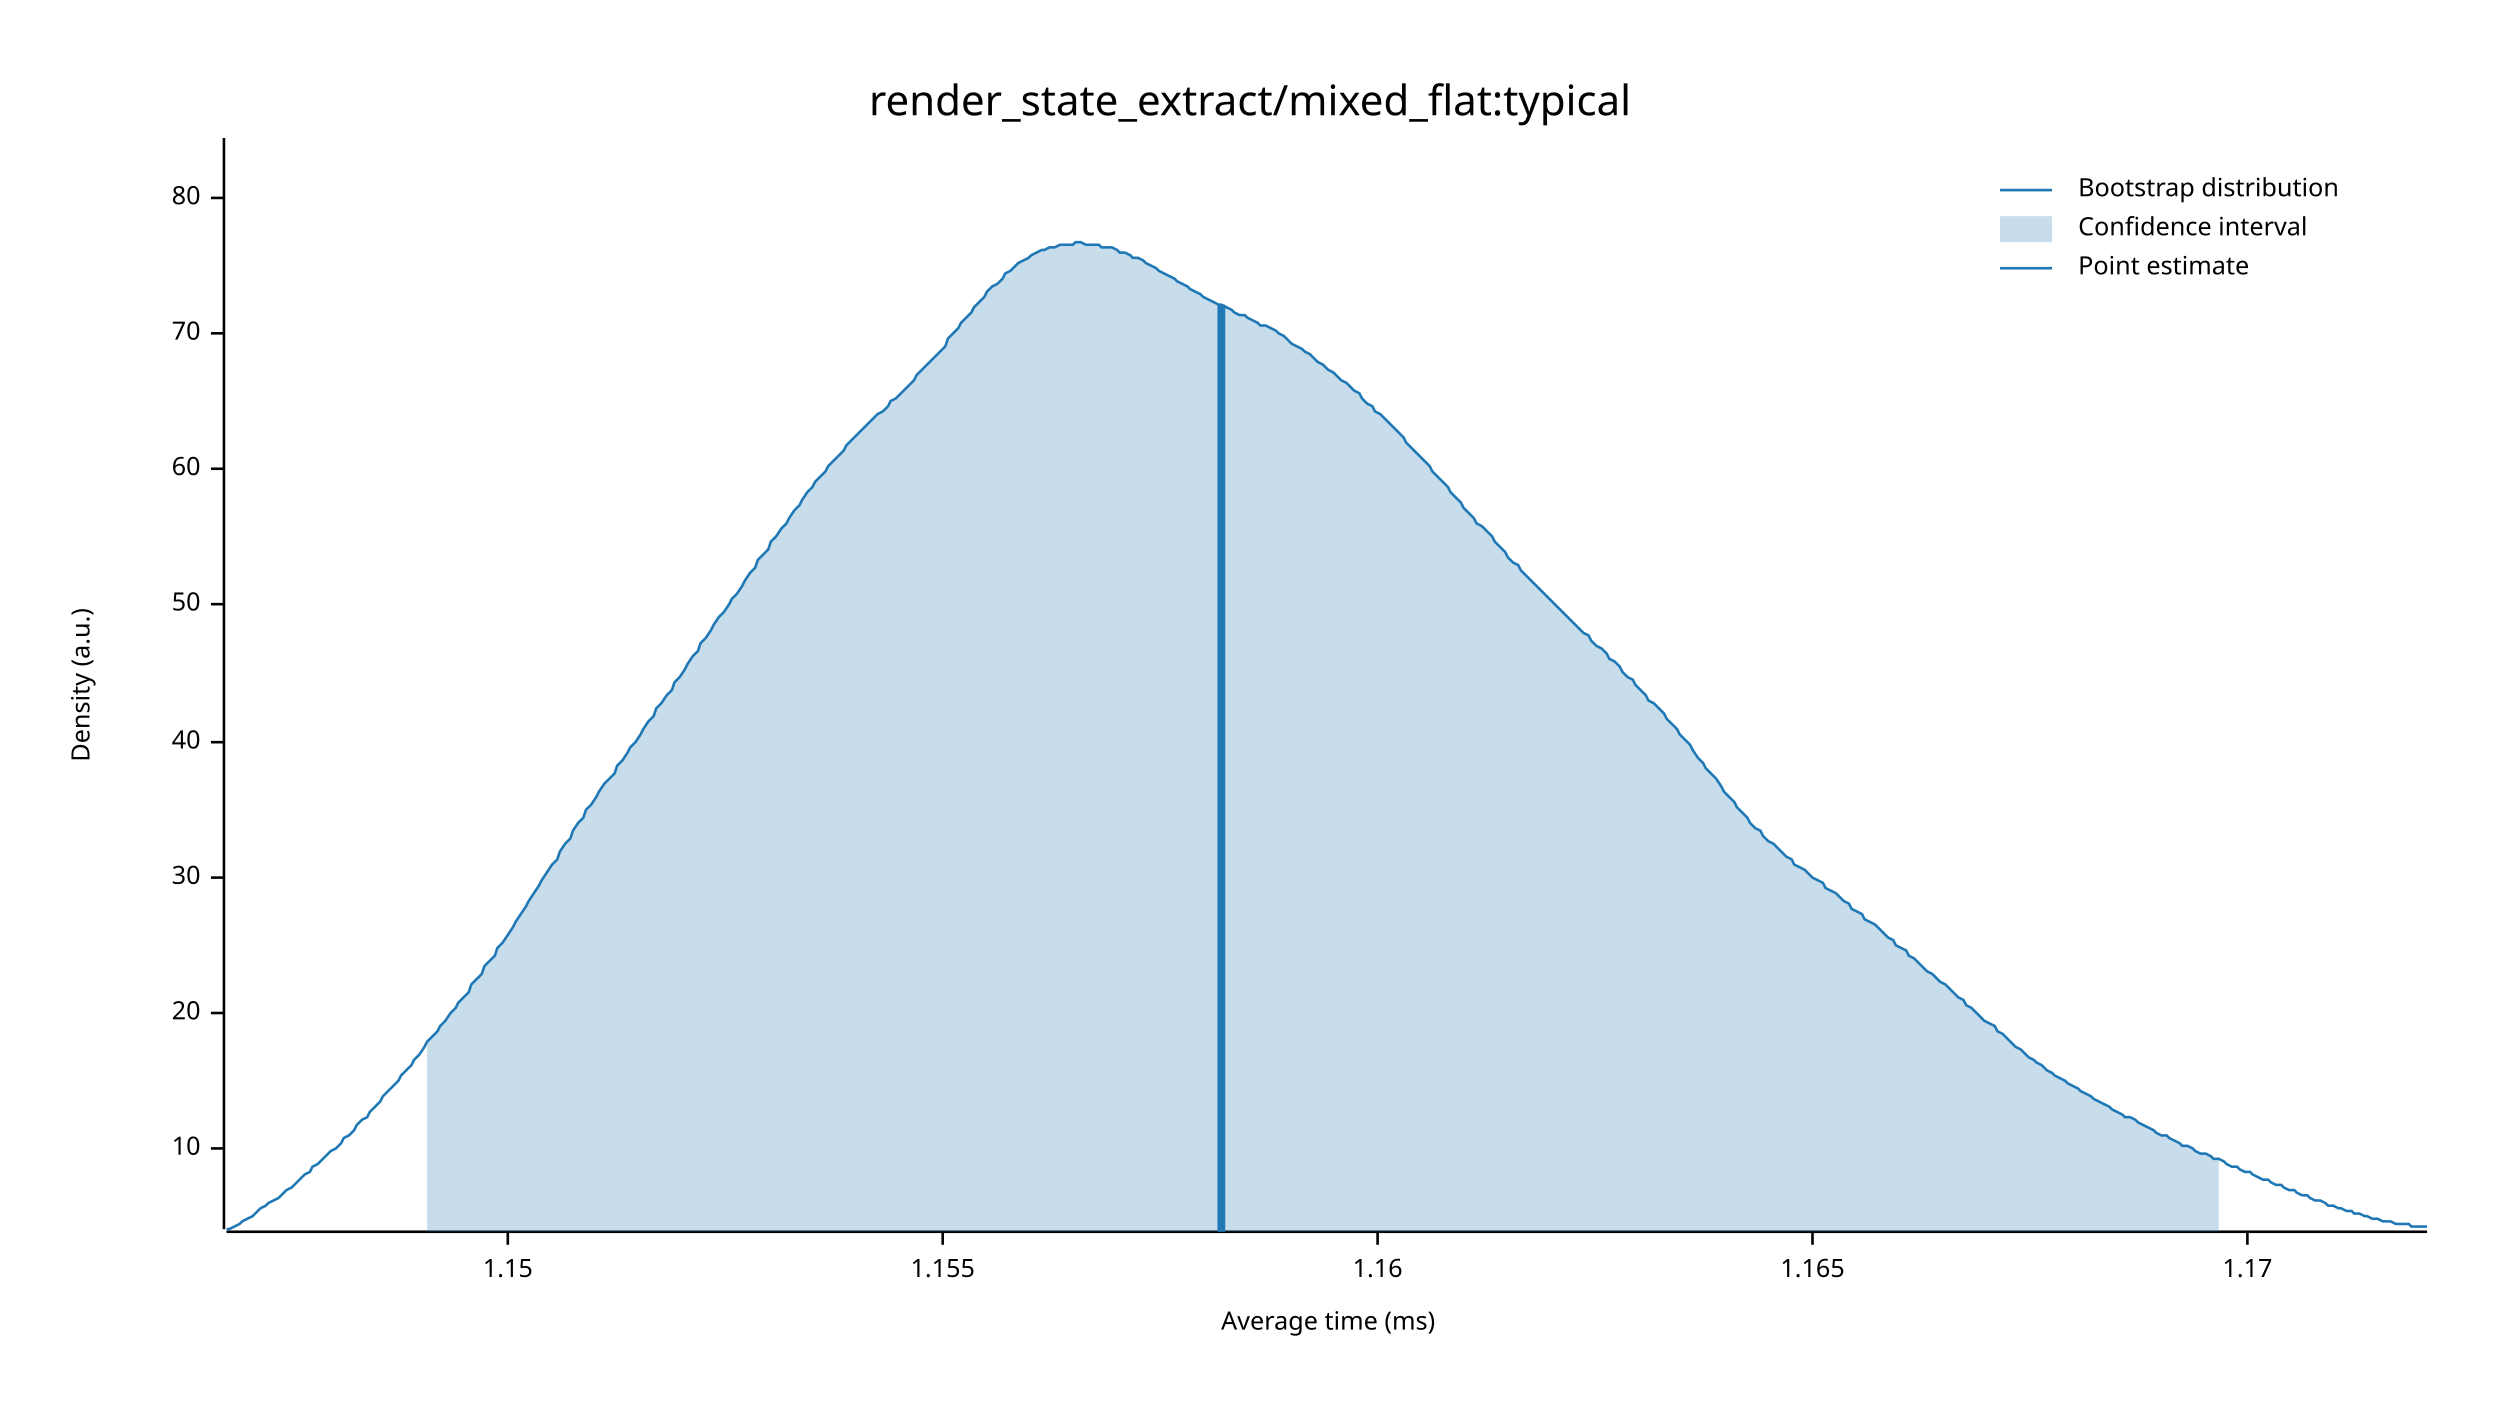
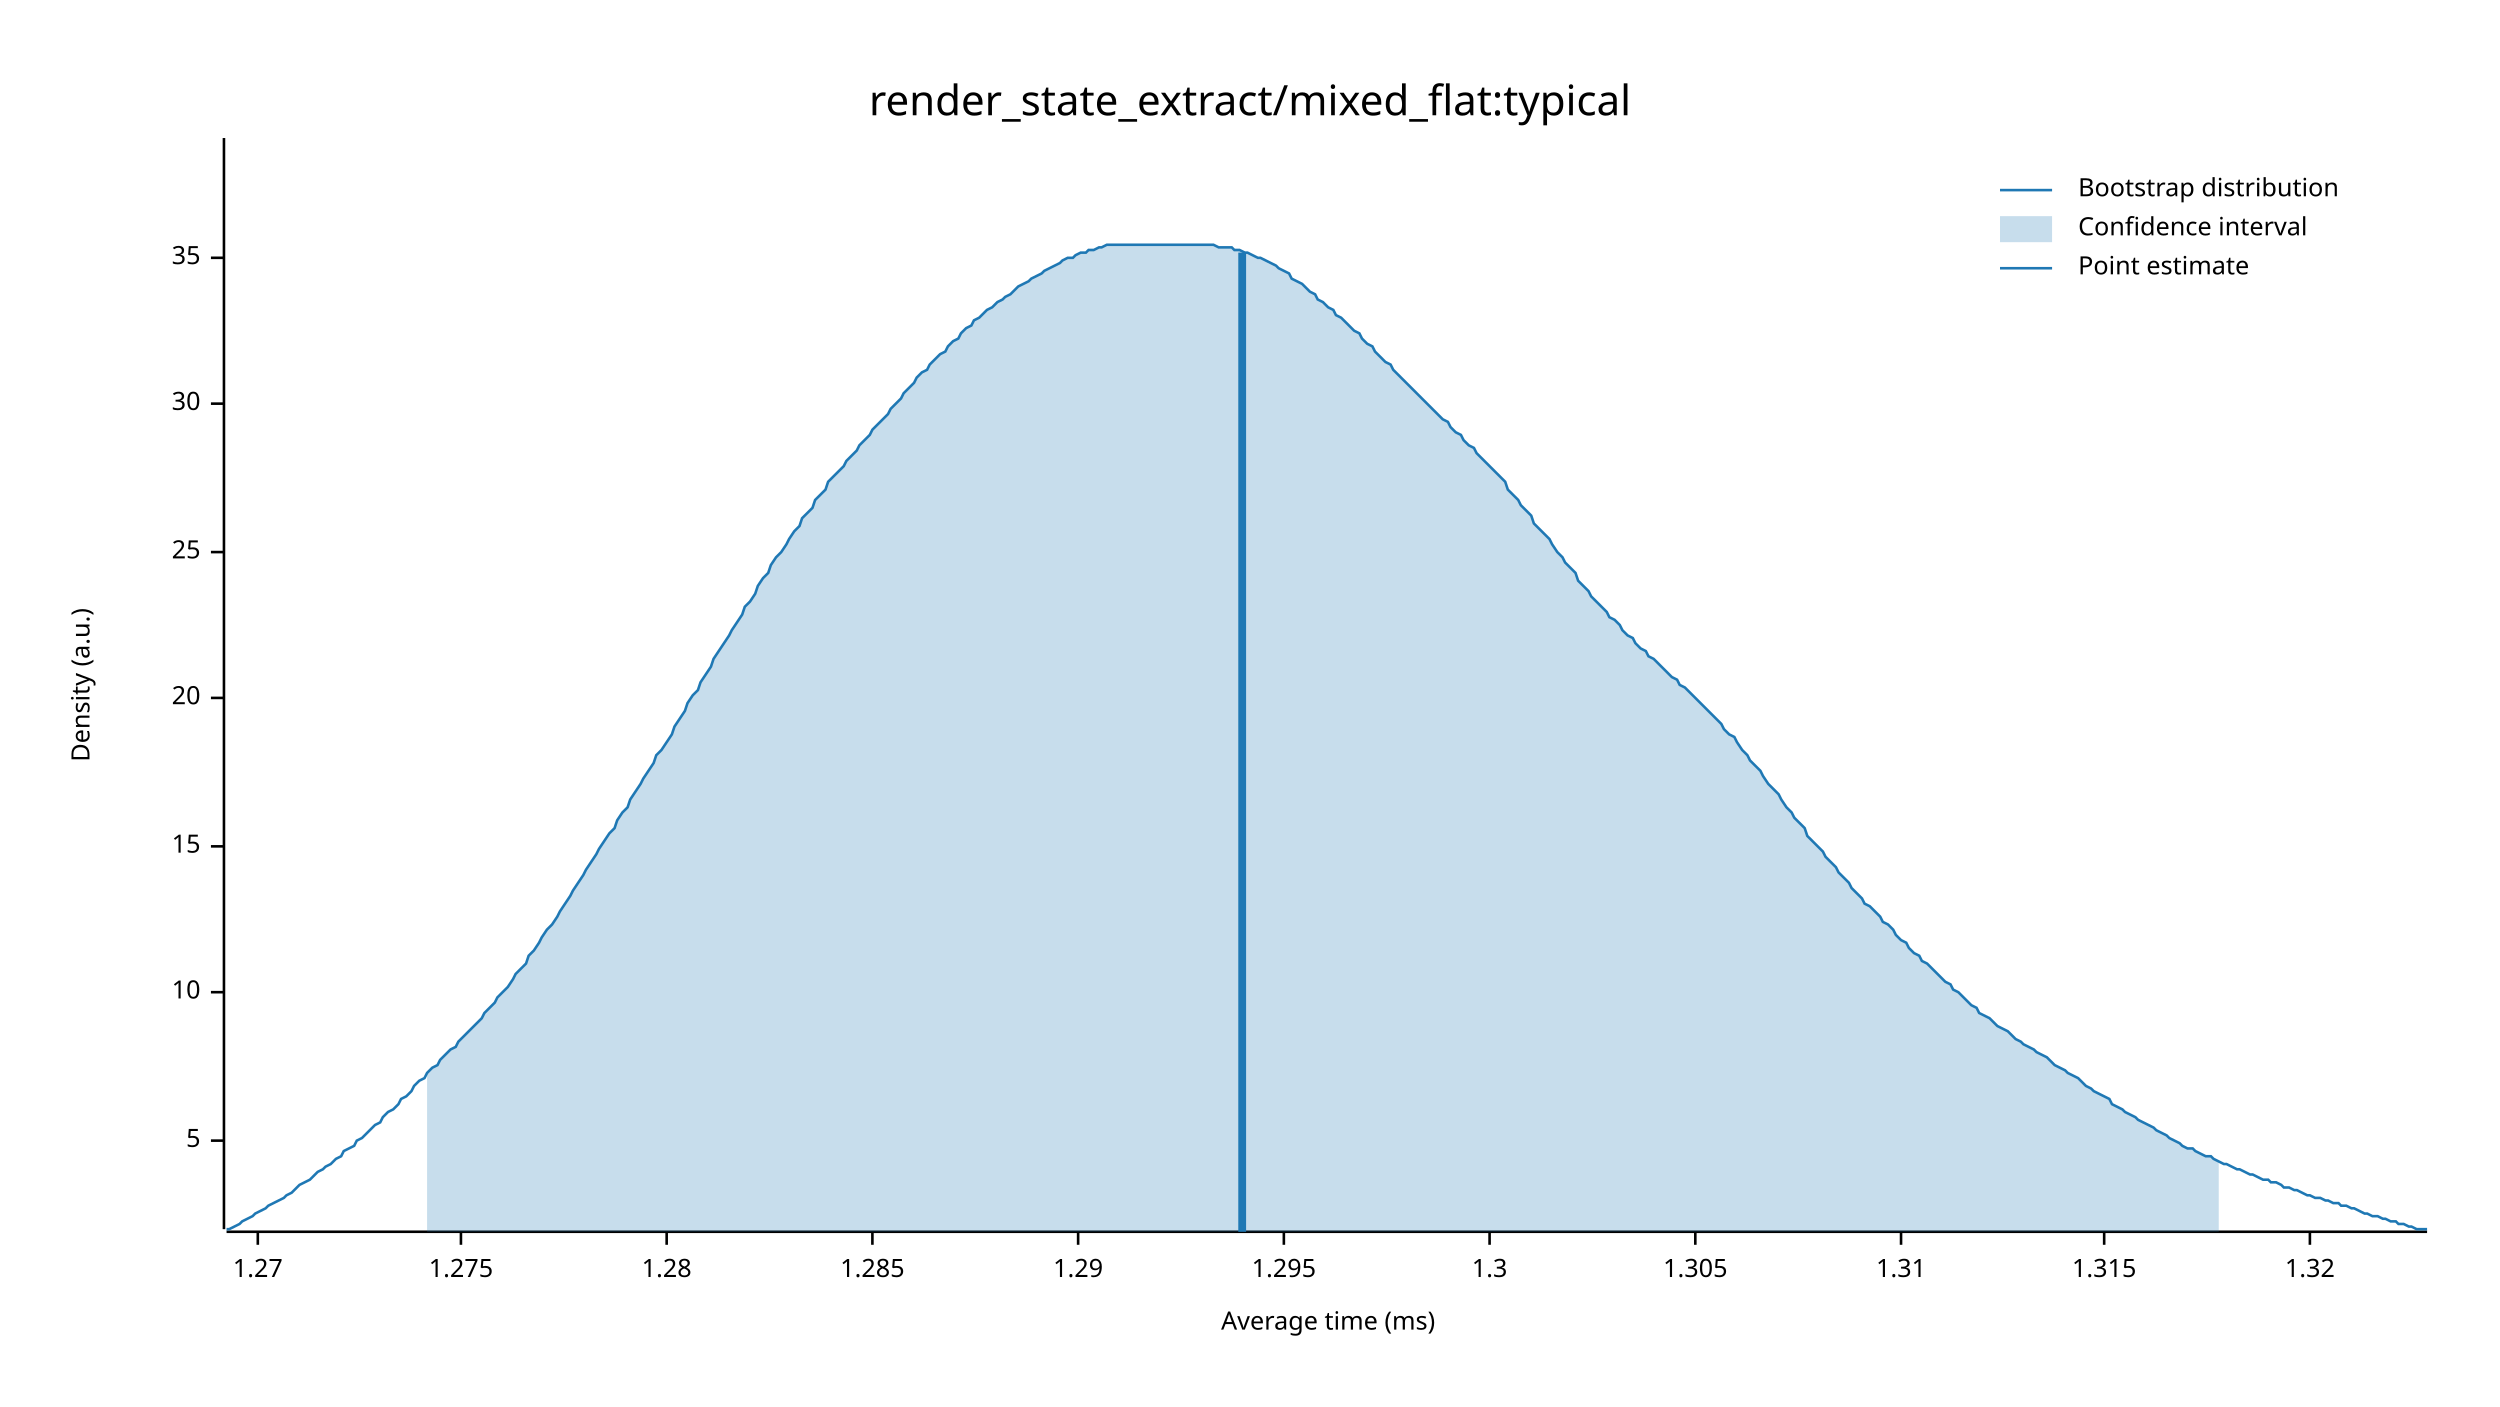
<svg xmlns="http://www.w3.org/2000/svg" width="960" height="540" viewBox="0 0 960 540">
  <text x="480" y="32" dy="0.76em" text-anchor="middle" font-family="sans-serif" font-size="16.129" opacity="1" fill="#000000">
render_state_extract/mixed_flat:typical
</text>
  <text x="27" y="263" dy="0.76em" text-anchor="middle" font-family="sans-serif" font-size="9.677" opacity="1" fill="#000000" transform="rotate(270, 27, 263)">
Density (a.u.)
</text>
  <text x="510" y="513" dy="-0.5ex" text-anchor="middle" font-family="sans-serif" font-size="9.677" opacity="1" fill="#000000">
Average time (ms)
</text>
  <polyline fill="none" opacity="1" stroke="#000000" stroke-width="1" points="86,53 86,472 " />
-   <text x="77" y="441" dy="0.5ex" text-anchor="end" font-family="sans-serif" font-size="9.677" opacity="1" fill="#000000">
+   <text x="77" y="438" dy="0.5ex" text-anchor="end" font-family="sans-serif" font-size="9.677" opacity="1" fill="#000000">
+ 5
+ </text>
+   <polyline fill="none" opacity="1" stroke="#000000" stroke-width="1" points="81,438 86,438 " />
+   <text x="77" y="381" dy="0.5ex" text-anchor="end" font-family="sans-serif" font-size="9.677" opacity="1" fill="#000000">
10
</text>
-   <polyline fill="none" opacity="1" stroke="#000000" stroke-width="1" points="81,441 86,441 " />
-   <text x="77" y="389" dy="0.5ex" text-anchor="end" font-family="sans-serif" font-size="9.677" opacity="1" fill="#000000">
+   <polyline fill="none" opacity="1" stroke="#000000" stroke-width="1" points="81,381 86,381 " />
+   <text x="77" y="325" dy="0.5ex" text-anchor="end" font-family="sans-serif" font-size="9.677" opacity="1" fill="#000000">
+ 15
+ </text>
+   <polyline fill="none" opacity="1" stroke="#000000" stroke-width="1" points="81,325 86,325 " />
+   <text x="77" y="268" dy="0.5ex" text-anchor="end" font-family="sans-serif" font-size="9.677" opacity="1" fill="#000000">
20
</text>
-   <polyline fill="none" opacity="1" stroke="#000000" stroke-width="1" points="81,389 86,389 " />
-   <text x="77" y="337" dy="0.5ex" text-anchor="end" font-family="sans-serif" font-size="9.677" opacity="1" fill="#000000">
+   <polyline fill="none" opacity="1" stroke="#000000" stroke-width="1" points="81,268 86,268 " />
+   <text x="77" y="212" dy="0.5ex" text-anchor="end" font-family="sans-serif" font-size="9.677" opacity="1" fill="#000000">
+ 25
+ </text>
+   <polyline fill="none" opacity="1" stroke="#000000" stroke-width="1" points="81,212 86,212 " />
+   <text x="77" y="155" dy="0.5ex" text-anchor="end" font-family="sans-serif" font-size="9.677" opacity="1" fill="#000000">
30
</text>
-   <polyline fill="none" opacity="1" stroke="#000000" stroke-width="1" points="81,337 86,337 " />
-   <text x="77" y="285" dy="0.5ex" text-anchor="end" font-family="sans-serif" font-size="9.677" opacity="1" fill="#000000">
- 40
+   <polyline fill="none" opacity="1" stroke="#000000" stroke-width="1" points="81,155 86,155 " />
+   <text x="77" y="99" dy="0.5ex" text-anchor="end" font-family="sans-serif" font-size="9.677" opacity="1" fill="#000000">
+ 35
</text>
-   <polyline fill="none" opacity="1" stroke="#000000" stroke-width="1" points="81,285 86,285 " />
-   <text x="77" y="232" dy="0.5ex" text-anchor="end" font-family="sans-serif" font-size="9.677" opacity="1" fill="#000000">
- 50
+   <polyline fill="none" opacity="1" stroke="#000000" stroke-width="1" points="81,99 86,99 " />
+   <polyline fill="none" opacity="1" stroke="#000000" stroke-width="1" points="87,473 932,473 " />
+   <text x="99" y="483" dy="0.76em" text-anchor="middle" font-family="sans-serif" font-size="9.677" opacity="1" fill="#000000">
+ 1.27
</text>
-   <polyline fill="none" opacity="1" stroke="#000000" stroke-width="1" points="81,232 86,232 " />
-   <text x="77" y="180" dy="0.5ex" text-anchor="end" font-family="sans-serif" font-size="9.677" opacity="1" fill="#000000">
- 60
+   <polyline fill="none" opacity="1" stroke="#000000" stroke-width="1" points="99,473 99,478 " />
+   <text x="177" y="483" dy="0.76em" text-anchor="middle" font-family="sans-serif" font-size="9.677" opacity="1" fill="#000000">
+ 1.275
</text>
-   <polyline fill="none" opacity="1" stroke="#000000" stroke-width="1" points="81,180 86,180 " />
-   <text x="77" y="128" dy="0.5ex" text-anchor="end" font-family="sans-serif" font-size="9.677" opacity="1" fill="#000000">
- 70
+   <polyline fill="none" opacity="1" stroke="#000000" stroke-width="1" points="177,473 177,478 " />
+   <text x="256" y="483" dy="0.76em" text-anchor="middle" font-family="sans-serif" font-size="9.677" opacity="1" fill="#000000">
+ 1.28
</text>
-   <polyline fill="none" opacity="1" stroke="#000000" stroke-width="1" points="81,128 86,128 " />
-   <text x="77" y="76" dy="0.5ex" text-anchor="end" font-family="sans-serif" font-size="9.677" opacity="1" fill="#000000">
- 80
+   <polyline fill="none" opacity="1" stroke="#000000" stroke-width="1" points="256,473 256,478 " />
+   <text x="335" y="483" dy="0.76em" text-anchor="middle" font-family="sans-serif" font-size="9.677" opacity="1" fill="#000000">
+ 1.285
</text>
-   <polyline fill="none" opacity="1" stroke="#000000" stroke-width="1" points="81,76 86,76 " />
-   <polyline fill="none" opacity="1" stroke="#000000" stroke-width="1" points="87,473 932,473 " />
-   <text x="195" y="483" dy="0.76em" text-anchor="middle" font-family="sans-serif" font-size="9.677" opacity="1" fill="#000000">
- 1.15
+   <polyline fill="none" opacity="1" stroke="#000000" stroke-width="1" points="335,473 335,478 " />
+   <text x="414" y="483" dy="0.76em" text-anchor="middle" font-family="sans-serif" font-size="9.677" opacity="1" fill="#000000">
+ 1.29
</text>
-   <polyline fill="none" opacity="1" stroke="#000000" stroke-width="1" points="195,473 195,478 " />
-   <text x="362" y="483" dy="0.76em" text-anchor="middle" font-family="sans-serif" font-size="9.677" opacity="1" fill="#000000">
- 1.155
+   <polyline fill="none" opacity="1" stroke="#000000" stroke-width="1" points="414,473 414,478 " />
+   <text x="493" y="483" dy="0.76em" text-anchor="middle" font-family="sans-serif" font-size="9.677" opacity="1" fill="#000000">
+ 1.295
</text>
-   <polyline fill="none" opacity="1" stroke="#000000" stroke-width="1" points="362,473 362,478 " />
-   <text x="529" y="483" dy="0.76em" text-anchor="middle" font-family="sans-serif" font-size="9.677" opacity="1" fill="#000000">
- 1.16
+   <polyline fill="none" opacity="1" stroke="#000000" stroke-width="1" points="493,473 493,478 " />
+   <text x="572" y="483" dy="0.76em" text-anchor="middle" font-family="sans-serif" font-size="9.677" opacity="1" fill="#000000">
+ 1.3
</text>
-   <polyline fill="none" opacity="1" stroke="#000000" stroke-width="1" points="529,473 529,478 " />
-   <text x="696" y="483" dy="0.76em" text-anchor="middle" font-family="sans-serif" font-size="9.677" opacity="1" fill="#000000">
- 1.165
+   <polyline fill="none" opacity="1" stroke="#000000" stroke-width="1" points="572,473 572,478 " />
+   <text x="651" y="483" dy="0.76em" text-anchor="middle" font-family="sans-serif" font-size="9.677" opacity="1" fill="#000000">
+ 1.305
</text>
-   <polyline fill="none" opacity="1" stroke="#000000" stroke-width="1" points="696,473 696,478 " />
-   <text x="863" y="483" dy="0.76em" text-anchor="middle" font-family="sans-serif" font-size="9.677" opacity="1" fill="#000000">
- 1.17
+   <polyline fill="none" opacity="1" stroke="#000000" stroke-width="1" points="651,473 651,478 " />
+   <text x="730" y="483" dy="0.76em" text-anchor="middle" font-family="sans-serif" font-size="9.677" opacity="1" fill="#000000">
+ 1.31
</text>
-   <polyline fill="none" opacity="1" stroke="#000000" stroke-width="1" points="863,473 863,478 " />
-   <polyline fill="none" opacity="1" stroke="#1F78B4" stroke-width="1" points="87,472 88,472 90,471 92,470 93,469 95,468 97,467 98,466 100,464 102,463 103,462 105,461 107,460 109,458 110,457 112,456 114,454 115,453 117,451 119,450 120,448 122,447 124,445 125,444 127,442 129,441 131,439 132,437 134,436 136,434 137,432 139,430 141,429 142,427 144,425 146,423 147,421 149,419 151,417 153,415 154,413 156,411 158,409 159,407 161,405 163,402 164,400 166,398 168,396 169,394 171,392 173,389 175,387 176,385 178,383 180,381 181,378 183,376 185,374 186,371 188,369 190,367 191,364 193,362 195,359 197,356 198,354 200,351 202,348 203,346 205,343 207,340 208,338 210,335 212,332 214,330 215,327 217,324 219,322 220,319 222,316 224,314 225,311 227,309 229,306 230,304 232,301 234,299 236,297 237,294 239,292 241,289 242,287 244,285 246,282 247,280 249,277 251,275 252,272 254,270 256,267 258,265 259,262 261,260 263,257 264,255 266,252 268,250 269,247 271,245 273,242 274,240 276,237 278,235 280,232 281,230 283,228 285,225 286,223 288,220 290,218 291,215 293,213 295,211 296,208 298,206 300,203 302,201 303,199 305,196 307,194 308,192 310,189 312,187 313,185 315,183 317,181 318,179 320,177 322,175 324,173 325,171 327,169 329,167 330,166 332,164 334,162 335,161 337,159 339,158 341,156 342,154 344,153 346,151 347,150 349,148 351,146 352,144 354,142 356,140 357,139 359,137 361,135 363,133 364,130 366,128 368,126 369,124 371,122 373,120 374,118 376,116 378,114 379,112 381,110 383,109 385,107 386,105 388,104 390,102 391,101 393,100 395,99 396,98 398,97 400,96 401,96 403,95 405,95 407,94 408,94 410,94 412,94 413,93 415,93 417,94 418,94 420,94 422,94 423,95 425,95 427,95 429,96 430,97 432,97 434,98 435,99 437,99 439,100 440,101 442,102 444,103 445,104 447,105 449,106 451,107 452,108 454,109 456,110 457,111 459,112 461,113 462,114 464,115 466,116 468,117 469,117 471,118 473,119 474,120 476,121 478,121 479,122 481,123 483,124 484,125 486,125 488,126 490,127 491,128 493,129 495,131 496,132 498,133 500,134 501,135 503,136 505,138 506,139 508,140 510,142 512,143 513,144 515,146 517,147 518,148 520,150 522,151 523,153 525,155 527,156 528,158 530,159 532,161 534,163 535,164 537,166 539,168 540,170 542,172 544,174 545,175 547,177 549,179 550,181 552,183 554,185 556,187 557,189 559,191 561,193 562,195 564,197 566,199 567,201 569,202 571,204 573,206 574,208 576,210 578,212 579,214 581,216 583,217 584,219 586,221 588,223 589,224 591,226 593,228 595,230 596,231 598,233 600,235 601,236 603,238 605,240 606,241 608,243 610,244 611,246 613,248 615,249 617,251 618,253 620,254 622,256 623,258 625,260 627,261 628,263 630,265 632,267 633,269 635,270 637,272 639,274 640,276 642,278 644,280 645,282 647,284 649,286 650,288 652,291 654,293 655,295 657,297 659,299 661,302 662,304 664,306 666,308 667,310 669,312 671,314 672,316 674,318 676,319 677,321 679,323 681,324 683,326 684,327 686,329 688,330 689,332 691,333 693,334 694,335 696,337 698,338 700,339 701,341 703,342 705,343 706,344 708,346 710,347 711,349 713,350 715,351 716,353 718,354 720,355 722,357 723,358 725,360 727,361 728,363 730,364 732,365 733,367 735,368 737,370 738,371 740,373 742,374 744,376 745,377 747,378 749,380 750,381 752,383 754,384 755,386 757,387 759,389 760,390 762,392 764,393 766,394 767,396 769,397 771,399 772,400 774,402 776,403 777,404 779,406 781,407 782,408 784,409 786,411 788,412 789,413 791,414 793,415 794,416 796,417 798,418 799,419 801,420 803,421 804,422 806,423 808,424 810,425 811,426 813,427 815,428 816,429 818,429 820,430 821,431 823,432 825,433 827,434 828,435 830,436 832,436 833,437 835,438 837,439 838,440 840,440 842,441 843,442 845,443 847,443 849,444 850,445 852,445 854,446 855,447 857,448 859,448 860,449 862,450 864,450 865,451 867,452 869,453 871,453 872,454 874,455 876,455 877,456 879,457 881,457 882,458 884,459 886,459 887,460 889,461 891,461 893,462 894,463 896,463 898,464 899,464 901,465 903,465 904,466 906,466 908,467 909,467 911,468 913,468 915,469 916,469 918,469 920,470 921,470 923,470 925,470 926,471 928,471 930,471 932,471 " />
-   <polygon opacity="0.25" fill="#1F78B4" points="164,400 166,398 168,396 169,394 171,392 173,389 175,387 176,385 178,383 180,381 181,378 183,376 185,374 186,371 188,369 190,367 191,364 193,362 195,359 197,356 198,354 200,351 202,348 203,346 205,343 207,340 208,338 210,335 212,332 214,330 215,327 217,324 219,322 220,319 222,316 224,314 225,311 227,309 229,306 230,304 232,301 234,299 236,297 237,294 239,292 241,289 242,287 244,285 246,282 247,280 249,277 251,275 252,272 254,270 256,267 258,265 259,262 261,260 263,257 264,255 266,252 268,250 269,247 271,245 273,242 274,240 276,237 278,235 280,232 281,230 283,228 285,225 286,223 288,220 290,218 291,215 293,213 295,211 296,208 298,206 300,203 302,201 303,199 305,196 307,194 308,192 310,189 312,187 313,185 315,183 317,181 318,179 320,177 322,175 324,173 325,171 327,169 329,167 330,166 332,164 334,162 335,161 337,159 339,158 341,156 342,154 344,153 346,151 347,150 349,148 351,146 352,144 354,142 356,140 357,139 359,137 361,135 363,133 364,130 366,128 368,126 369,124 371,122 373,120 374,118 376,116 378,114 379,112 381,110 383,109 385,107 386,105 388,104 390,102 391,101 393,100 395,99 396,98 398,97 400,96 401,96 403,95 405,95 407,94 408,94 410,94 412,94 413,93 415,93 417,94 418,94 420,94 422,94 423,95 425,95 427,95 429,96 430,97 432,97 434,98 435,99 437,99 439,100 440,101 442,102 444,103 445,104 447,105 449,106 451,107 452,108 454,109 456,110 457,111 459,112 461,113 462,114 464,115 466,116 468,117 469,117 471,118 473,119 474,120 476,121 478,121 479,122 481,123 483,124 484,125 486,125 488,126 490,127 491,128 493,129 495,131 496,132 498,133 500,134 501,135 503,136 505,138 506,139 508,140 510,142 512,143 513,144 515,146 517,147 518,148 520,150 522,151 523,153 525,155 527,156 528,158 530,159 532,161 534,163 535,164 537,166 539,168 540,170 542,172 544,174 545,175 547,177 549,179 550,181 552,183 554,185 556,187 557,189 559,191 561,193 562,195 564,197 566,199 567,201 569,202 571,204 573,206 574,208 576,210 578,212 579,214 581,216 583,217 584,219 586,221 588,223 589,224 591,226 593,228 595,230 596,231 598,233 600,235 601,236 603,238 605,240 606,241 608,243 610,244 611,246 613,248 615,249 617,251 618,253 620,254 622,256 623,258 625,260 627,261 628,263 630,265 632,267 633,269 635,270 637,272 639,274 640,276 642,278 644,280 645,282 647,284 649,286 650,288 652,291 654,293 655,295 657,297 659,299 661,302 662,304 664,306 666,308 667,310 669,312 671,314 672,316 674,318 676,319 677,321 679,323 681,324 683,326 684,327 686,329 688,330 689,332 691,333 693,334 694,335 696,337 698,338 700,339 701,341 703,342 705,343 706,344 708,346 710,347 711,349 713,350 715,351 716,353 718,354 720,355 722,357 723,358 725,360 727,361 728,363 730,364 732,365 733,367 735,368 737,370 738,371 740,373 742,374 744,376 745,377 747,378 749,380 750,381 752,383 754,384 755,386 757,387 759,389 760,390 762,392 764,393 766,394 767,396 769,397 771,399 772,400 774,402 776,403 777,404 779,406 781,407 782,408 784,409 786,411 788,412 789,413 791,414 793,415 794,416 796,417 798,418 799,419 801,420 803,421 804,422 806,423 808,424 810,425 811,426 813,427 815,428 816,429 818,429 820,430 821,431 823,432 825,433 827,434 828,435 830,436 832,436 833,437 835,438 837,439 838,440 840,440 842,441 843,442 845,443 847,443 849,444 850,445 852,445 852,473 164,473 " />
-   <polyline fill="none" opacity="1" stroke="#1F78B4" stroke-width="3" points="469,473 469,117 " />
+   <polyline fill="none" opacity="1" stroke="#000000" stroke-width="1" points="730,473 730,478 " />
+   <text x="808" y="483" dy="0.76em" text-anchor="middle" font-family="sans-serif" font-size="9.677" opacity="1" fill="#000000">
+ 1.315
+ </text>
+   <polyline fill="none" opacity="1" stroke="#000000" stroke-width="1" points="808,473 808,478 " />
+   <text x="887" y="483" dy="0.76em" text-anchor="middle" font-family="sans-serif" font-size="9.677" opacity="1" fill="#000000">
+ 1.32
+ </text>
+   <polyline fill="none" opacity="1" stroke="#000000" stroke-width="1" points="887,473 887,478 " />
+   <polyline fill="none" opacity="1" stroke="#1F78B4" stroke-width="1" points="87,472 88,472 90,471 92,470 93,469 95,468 97,467 98,466 100,465 102,464 103,463 105,462 107,461 109,460 110,459 112,458 114,456 115,455 117,454 119,453 120,452 122,450 124,449 125,448 127,447 129,445 131,444 132,442 134,441 136,440 137,438 139,437 141,435 142,434 144,432 146,431 147,429 149,427 151,426 153,424 154,422 156,421 158,419 159,417 161,415 163,414 164,412 166,410 168,409 169,407 171,405 173,403 175,402 176,400 178,398 180,396 181,395 183,393 185,391 186,389 188,387 190,385 191,383 193,381 195,379 197,376 198,374 200,372 202,370 203,367 205,365 207,362 208,360 210,357 212,355 214,352 215,350 217,347 219,344 220,342 222,339 224,336 225,334 227,331 229,328 230,326 232,323 234,320 236,318 237,315 239,312 241,310 242,307 244,304 246,301 247,299 249,296 251,293 252,290 254,288 256,285 258,282 259,279 261,276 263,273 264,270 266,267 268,265 269,262 271,259 273,256 274,253 276,250 278,247 280,244 281,242 283,239 285,236 286,233 288,231 290,228 291,225 293,222 295,220 296,217 298,214 300,212 302,209 303,207 305,204 307,202 308,199 310,197 312,195 313,192 315,190 317,188 318,185 320,183 322,181 324,179 325,177 327,175 329,173 330,171 332,169 334,167 335,165 337,163 339,161 341,159 342,157 344,155 346,153 347,151 349,149 351,147 352,145 354,143 356,142 357,140 359,138 361,136 363,135 364,133 366,131 368,130 369,128 371,126 373,125 374,123 376,122 378,120 379,119 381,118 383,116 385,115 386,114 388,113 390,111 391,110 393,109 395,108 396,107 398,106 400,105 401,104 403,103 405,102 407,101 408,100 410,99 412,99 413,98 415,97 417,97 418,96 420,96 422,95 423,95 425,94 427,94 429,94 430,94 432,94 434,94 435,94 437,94 439,94 440,94 442,94 444,94 445,94 447,94 449,94 451,94 452,94 454,94 456,94 457,94 459,94 461,94 462,94 464,94 466,94 468,95 469,95 471,95 473,95 474,96 476,96 478,97 479,97 481,98 483,99 484,99 486,100 488,101 490,102 491,103 493,104 495,105 496,107 498,108 500,109 501,110 503,112 505,113 506,115 508,116 510,118 512,119 513,121 515,122 517,124 518,125 520,127 522,128 523,130 525,132 527,133 528,135 530,137 532,139 534,140 535,142 537,144 539,146 540,147 542,149 544,151 545,152 547,154 549,156 550,157 552,159 554,161 556,162 557,164 559,166 561,167 562,169 564,171 566,172 567,174 569,176 571,178 573,180 574,181 576,183 578,185 579,188 581,190 583,192 584,194 586,196 588,198 589,201 591,203 593,205 595,207 596,209 598,212 600,214 601,216 603,218 605,220 606,223 608,225 610,227 611,229 613,231 615,233 617,235 618,237 620,238 622,240 623,242 625,244 627,245 628,247 630,249 632,250 633,252 635,253 637,255 639,257 640,258 642,260 644,261 645,263 647,264 649,266 650,267 652,269 654,271 655,272 657,274 659,276 661,278 662,280 664,282 666,283 667,285 669,288 671,290 672,292 674,294 676,296 677,298 679,301 681,303 683,305 684,307 686,310 688,312 689,314 691,316 693,318 694,321 696,323 698,325 700,327 701,329 703,331 705,333 706,335 708,337 710,339 711,341 713,343 715,345 716,347 718,348 720,350 722,352 723,354 725,355 727,357 728,359 730,361 732,362 733,364 735,366 737,367 738,369 740,370 742,372 744,374 745,375 747,377 749,378 750,380 752,381 754,383 755,384 757,386 759,387 760,389 762,390 764,391 766,393 767,394 769,395 771,396 772,397 774,399 776,400 777,401 779,402 781,403 782,404 784,405 786,406 788,408 789,409 791,410 793,411 794,412 796,413 798,414 799,415 801,417 803,418 804,419 806,420 808,421 810,422 811,424 813,425 815,426 816,427 818,428 820,429 821,430 823,431 825,432 827,433 828,434 830,435 832,436 833,437 835,438 837,439 838,440 840,441 842,441 843,442 845,443 847,444 849,444 850,445 852,446 854,447 855,447 857,448 859,449 860,449 862,450 864,451 865,451 867,452 869,453 871,453 872,454 874,454 876,455 877,456 879,456 881,457 882,457 884,458 886,459 887,459 889,460 891,460 893,461 894,461 896,462 898,462 899,463 901,463 903,464 904,464 906,465 908,466 909,466 911,467 913,467 915,468 916,468 918,469 920,469 921,470 923,470 925,471 926,471 928,472 930,472 932,472 " />
+   <polygon opacity="0.25" fill="#1F78B4" points="164,412 166,410 168,409 169,407 171,405 173,403 175,402 176,400 178,398 180,396 181,395 183,393 185,391 186,389 188,387 190,385 191,383 193,381 195,379 197,376 198,374 200,372 202,370 203,367 205,365 207,362 208,360 210,357 212,355 214,352 215,350 217,347 219,344 220,342 222,339 224,336 225,334 227,331 229,328 230,326 232,323 234,320 236,318 237,315 239,312 241,310 242,307 244,304 246,301 247,299 249,296 251,293 252,290 254,288 256,285 258,282 259,279 261,276 263,273 264,270 266,267 268,265 269,262 271,259 273,256 274,253 276,250 278,247 280,244 281,242 283,239 285,236 286,233 288,231 290,228 291,225 293,222 295,220 296,217 298,214 300,212 302,209 303,207 305,204 307,202 308,199 310,197 312,195 313,192 315,190 317,188 318,185 320,183 322,181 324,179 325,177 327,175 329,173 330,171 332,169 334,167 335,165 337,163 339,161 341,159 342,157 344,155 346,153 347,151 349,149 351,147 352,145 354,143 356,142 357,140 359,138 361,136 363,135 364,133 366,131 368,130 369,128 371,126 373,125 374,123 376,122 378,120 379,119 381,118 383,116 385,115 386,114 388,113 390,111 391,110 393,109 395,108 396,107 398,106 400,105 401,104 403,103 405,102 407,101 408,100 410,99 412,99 413,98 415,97 417,97 418,96 420,96 422,95 423,95 425,94 427,94 429,94 430,94 432,94 434,94 435,94 437,94 439,94 440,94 442,94 444,94 445,94 447,94 449,94 451,94 452,94 454,94 456,94 457,94 459,94 461,94 462,94 464,94 466,94 468,95 469,95 471,95 473,95 474,96 476,96 478,97 479,97 481,98 483,99 484,99 486,100 488,101 490,102 491,103 493,104 495,105 496,107 498,108 500,109 501,110 503,112 505,113 506,115 508,116 510,118 512,119 513,121 515,122 517,124 518,125 520,127 522,128 523,130 525,132 527,133 528,135 530,137 532,139 534,140 535,142 537,144 539,146 540,147 542,149 544,151 545,152 547,154 549,156 550,157 552,159 554,161 556,162 557,164 559,166 561,167 562,169 564,171 566,172 567,174 569,176 571,178 573,180 574,181 576,183 578,185 579,188 581,190 583,192 584,194 586,196 588,198 589,201 591,203 593,205 595,207 596,209 598,212 600,214 601,216 603,218 605,220 606,223 608,225 610,227 611,229 613,231 615,233 617,235 618,237 620,238 622,240 623,242 625,244 627,245 628,247 630,249 632,250 633,252 635,253 637,255 639,257 640,258 642,260 644,261 645,263 647,264 649,266 650,267 652,269 654,271 655,272 657,274 659,276 661,278 662,280 664,282 666,283 667,285 669,288 671,290 672,292 674,294 676,296 677,298 679,301 681,303 683,305 684,307 686,310 688,312 689,314 691,316 693,318 694,321 696,323 698,325 700,327 701,329 703,331 705,333 706,335 708,337 710,339 711,341 713,343 715,345 716,347 718,348 720,350 722,352 723,354 725,355 727,357 728,359 730,361 732,362 733,364 735,366 737,367 738,369 740,370 742,372 744,374 745,375 747,377 749,378 750,380 752,381 754,383 755,384 757,386 759,387 760,389 762,390 764,391 766,393 767,394 769,395 771,396 772,397 774,399 776,400 777,401 779,402 781,403 782,404 784,405 786,406 788,408 789,409 791,410 793,411 794,412 796,413 798,414 799,415 801,417 803,418 804,419 806,420 808,421 810,422 811,424 813,425 815,426 816,427 818,428 820,429 821,430 823,431 825,432 827,433 828,434 830,435 832,436 833,437 835,438 837,439 838,440 840,441 842,441 843,442 845,443 847,444 849,444 850,445 852,446 852,473 164,473 " />
+   <polyline fill="none" opacity="1" stroke="#1F78B4" stroke-width="3" points="477,473 477,97 " />
  <text x="798" y="68" dy="0.76em" text-anchor="start" font-family="sans-serif" font-size="9.677" opacity="1" fill="#000000">
Bootstrap distribution
</text>
  <text x="798" y="83" dy="0.76em" text-anchor="start" font-family="sans-serif" font-size="9.677" opacity="1" fill="#000000">
Confidence interval
</text>
  <text x="798" y="98" dy="0.76em" text-anchor="start" font-family="sans-serif" font-size="9.677" opacity="1" fill="#000000">
Point estimate
</text>
  <polyline fill="none" opacity="1" stroke="#1F78B4" stroke-width="1" points="768,73 788,73 " />
  <rect x="768" y="83" width="20" height="10" opacity="0.25" fill="#1F78B4" stroke="none" />
  <polyline fill="none" opacity="1" stroke="#1F78B4" stroke-width="1" points="768,103 788,103 " />
</svg>
